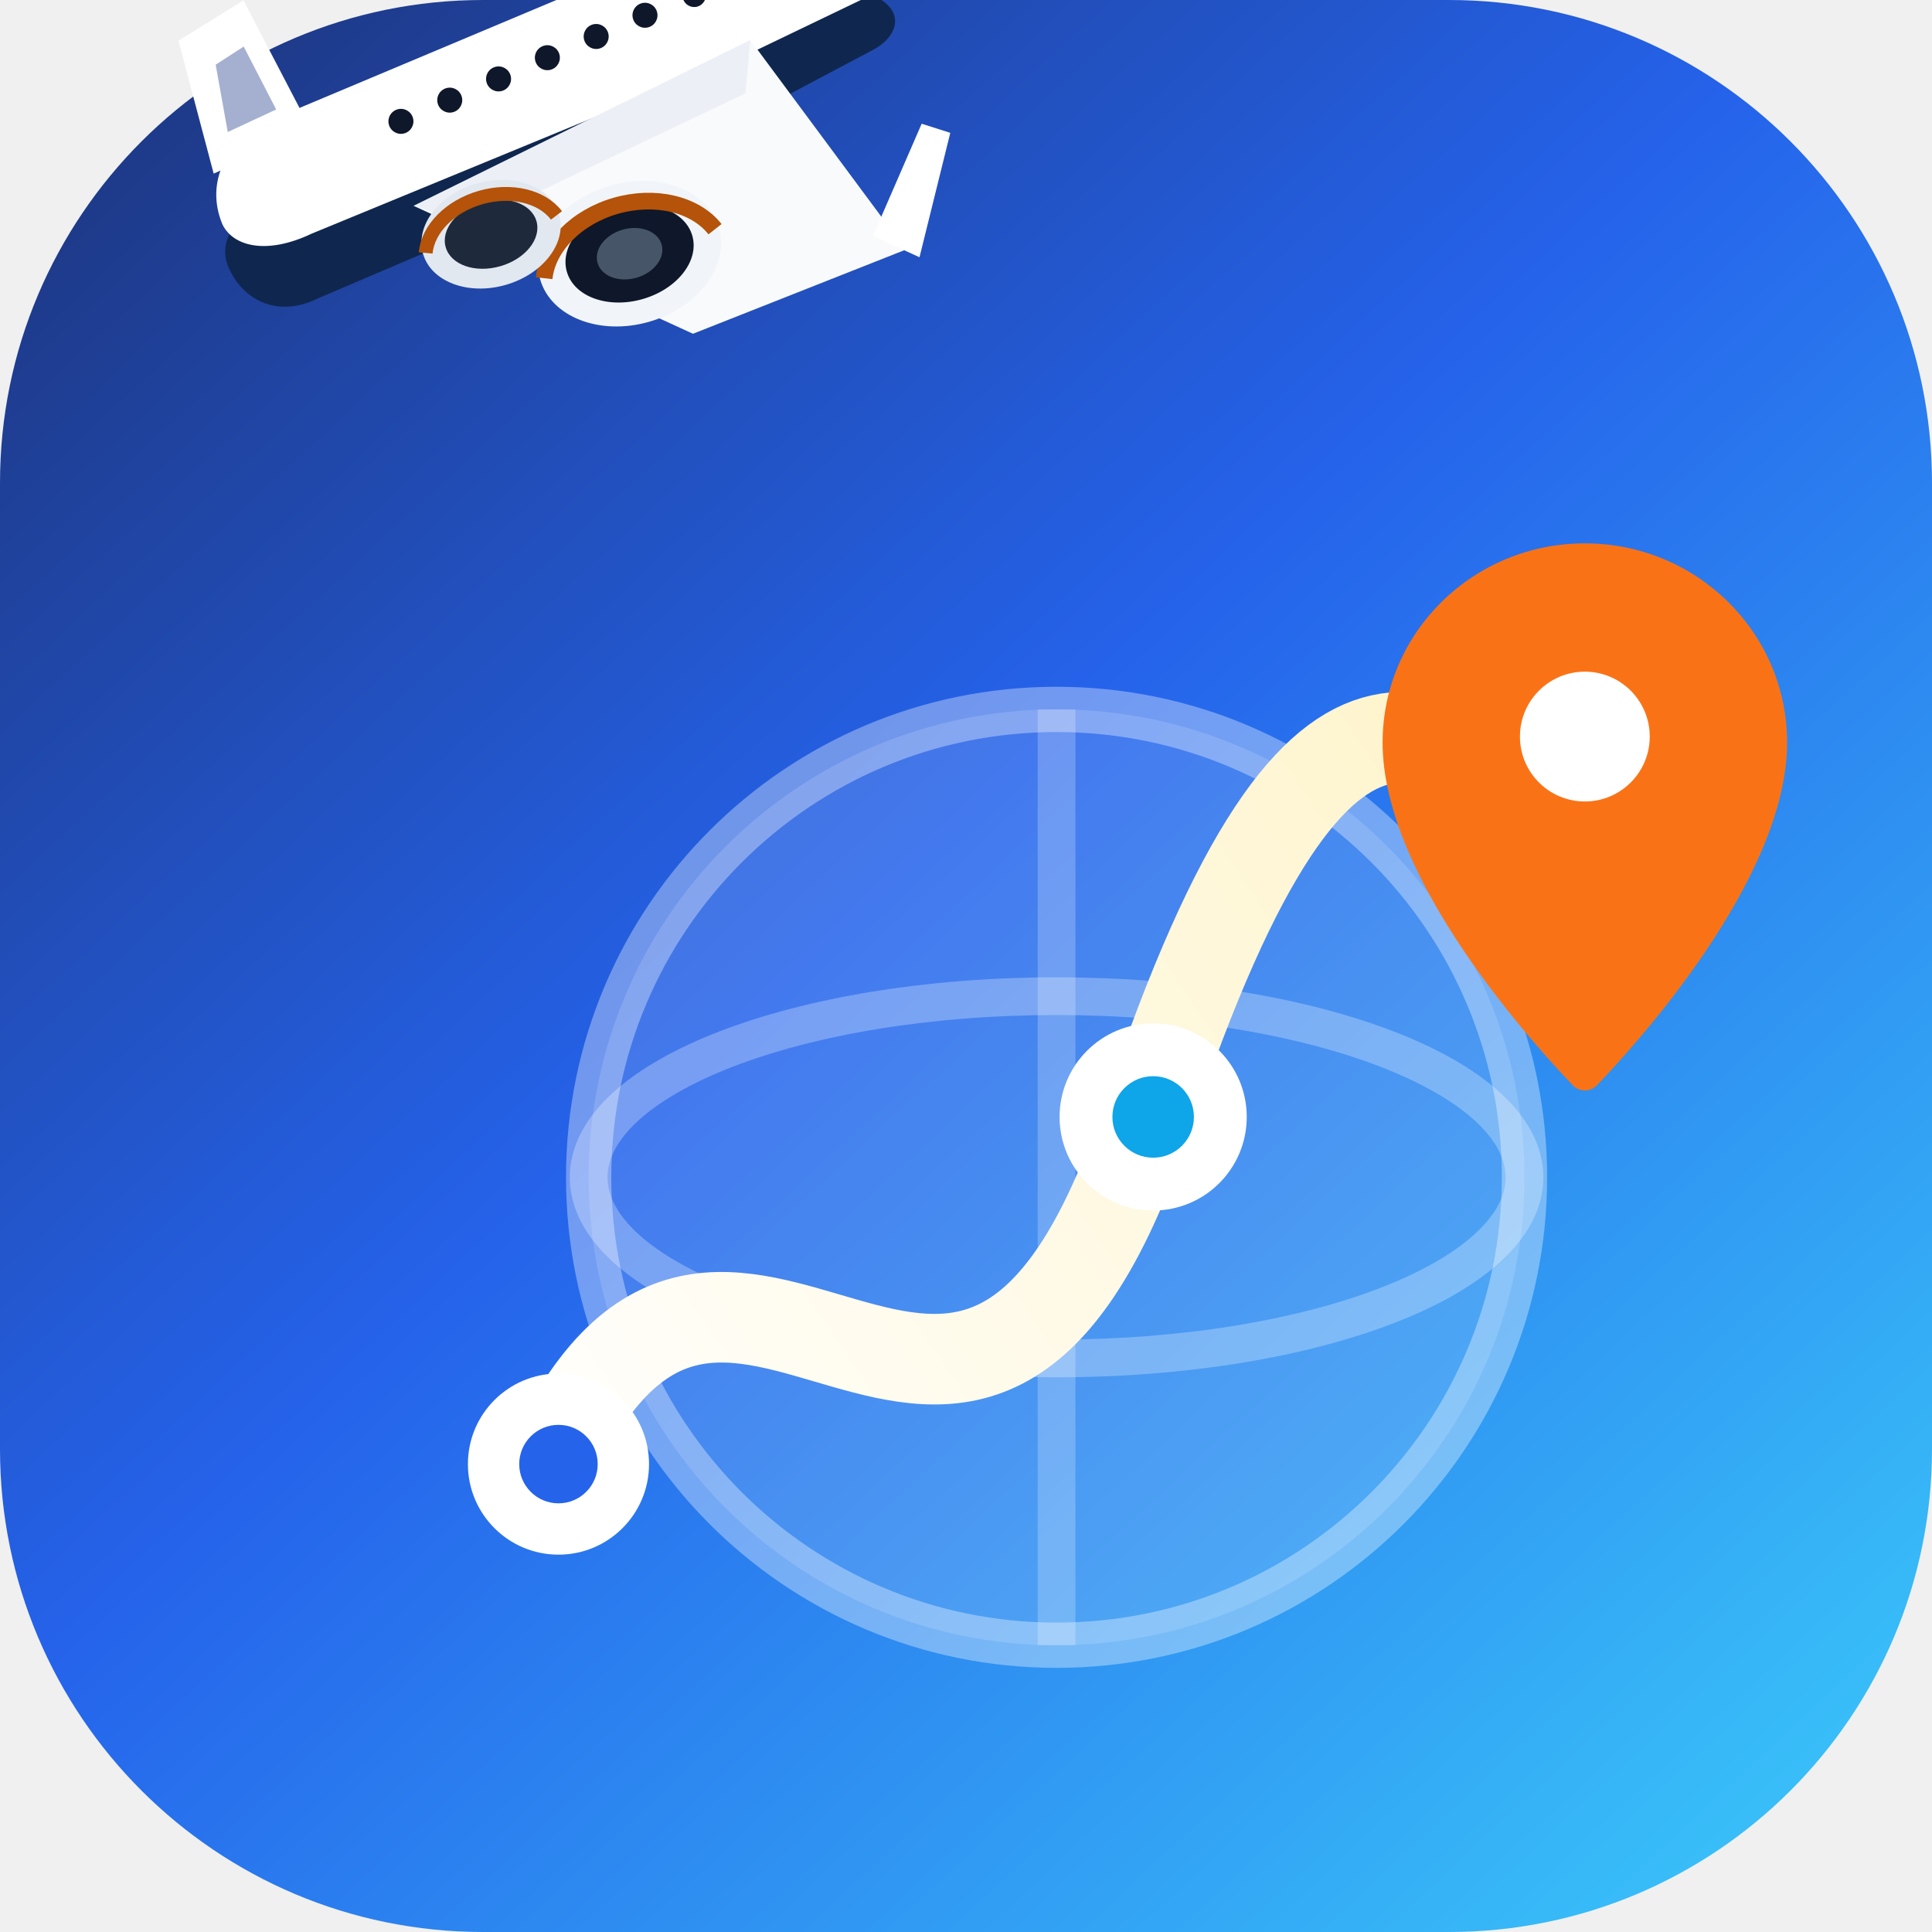
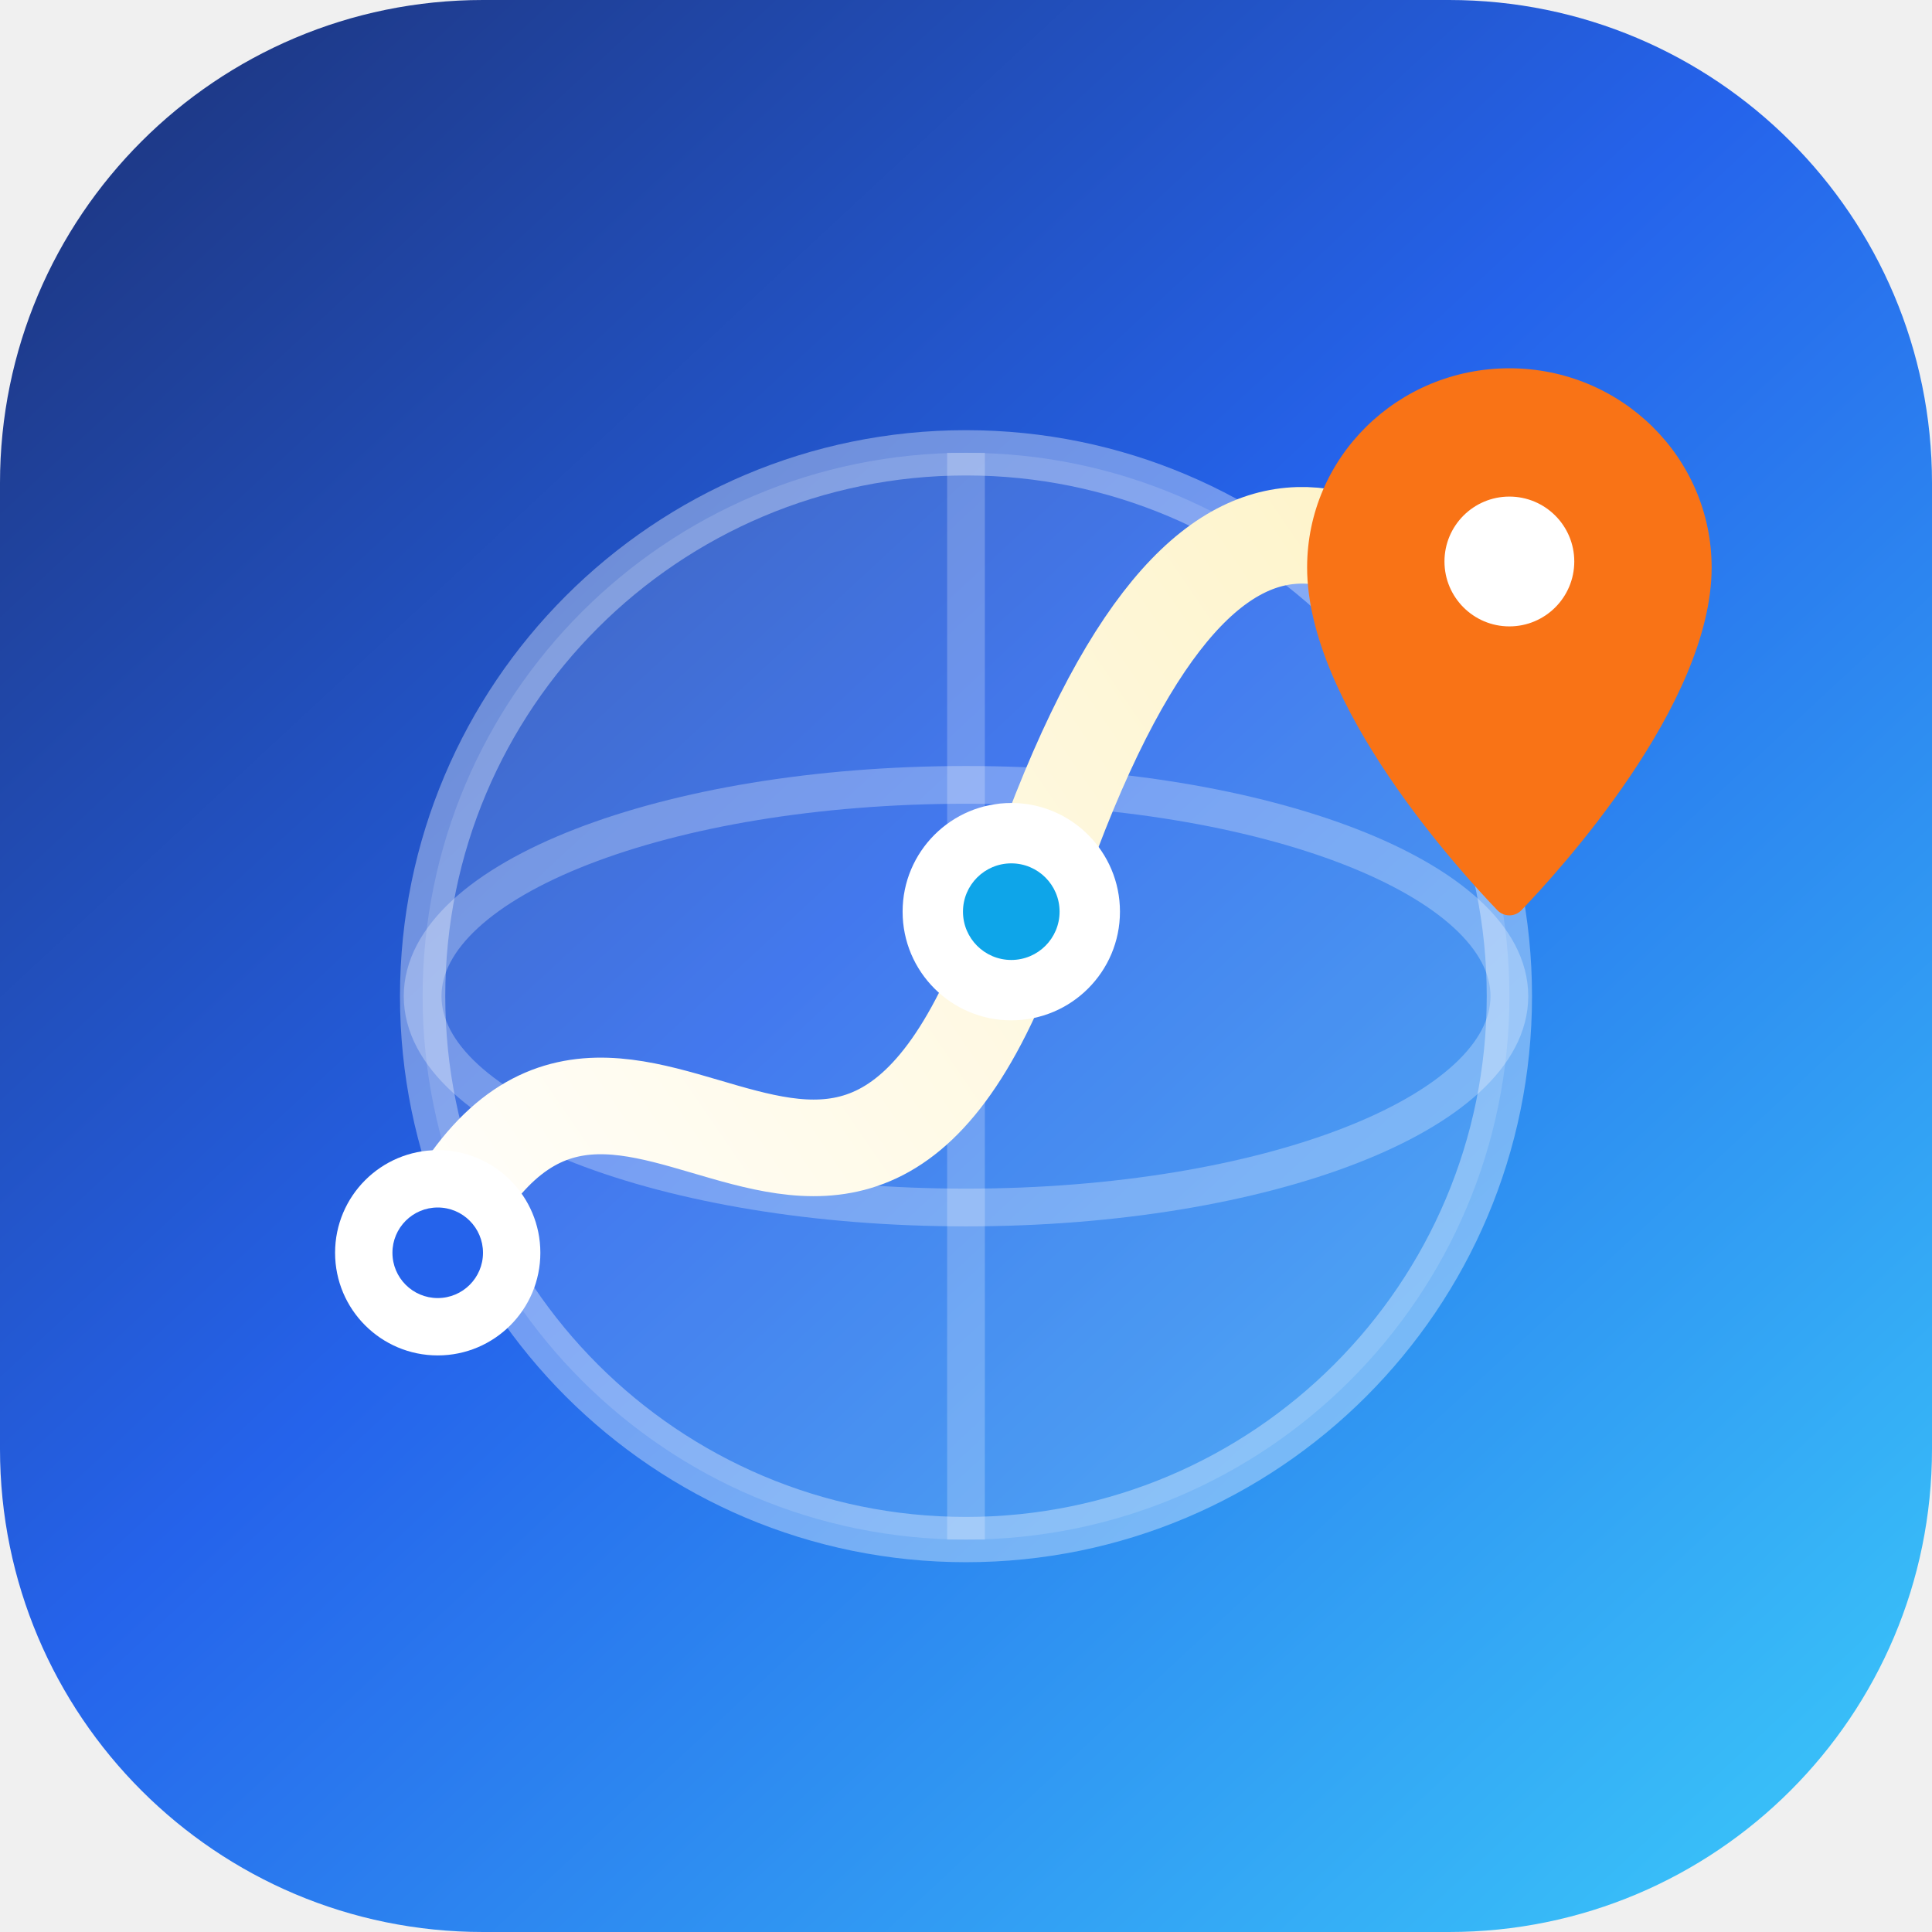
<svg xmlns="http://www.w3.org/2000/svg" width="64" height="64" viewBox="0 0 64 64" fill="none">
  <defs>
    <linearGradient id="giBg" x1="6" y1="4" x2="58" y2="60" gradientUnits="userSpaceOnUse">
      <stop stop-color="#1E3A8A" />
      <stop offset="0.45" stop-color="#2563EB" />
      <stop offset="1" stop-color="#38BDF8" />
    </linearGradient>
    <linearGradient id="giRoute" x1="12" y1="44" x2="50" y2="18" gradientUnits="userSpaceOnUse">
      <stop stop-color="#FFFFFF" />
      <stop offset="1" stop-color="#FEF3C7" />
    </linearGradient>
  </defs>
  <rect width="64" height="64" rx="16" fill="url(#giBg)" />
-   <circle cx="35" cy="39" r="15.5" fill="#FFFFFF" fill-opacity="0.14" />
-   <circle cx="35" cy="39" r="15.5" stroke="#FFFFFF" stroke-opacity="0.35" stroke-width="1.5" />
-   <ellipse cx="35" cy="39" rx="15.5" ry="6" stroke="#FFFFFF" stroke-opacity="0.28" stroke-width="1.25" fill="none" />
-   <path d="M35 23.5v31" stroke="#FFFFFF" stroke-opacity="0.22" stroke-width="1.25" />
-   <path d="M18 49 C24 35, 32 55, 38 37 S48 25, 52 27" stroke="url(#giRoute)" stroke-width="3" stroke-linecap="round" fill="none" />
-   <circle cx="18.5" cy="48.5" r="3" fill="#FFFFFF" />
-   <circle cx="18.5" cy="48.5" r="1.3" fill="#2563EB" />
-   <circle cx="38.2" cy="37" r="3.1" fill="#FFFFFF" />
-   <circle cx="38.2" cy="37" r="1.35" fill="#0EA5E9" />
-   <g transform="translate(2.5 1.8) scale(0.92) rotate(-16)">
-     <path fill="#94A3B8" d="M11 8.2 L22 4.8 L23.6 5.9 L15.4 10.6 Z" />
-     <path fill="#CBD5E1" d="M21.6 4.7 L23.2 2.9 L24.2 3.4 L23.0 5.5 Z" />
-     <path fill="#0F274F" d="       M3.2 9.0       C3.0 8.0 3.8 7.2 5.0 7.15       L24.0 5.0       C26.4 4.75 28.0 5.35 28.6 6.35       C28.95 6.95 28.55 7.55 27.7 7.75       L23.2 8.7       L6.0 10.85       C4.4 11.15 3.4 10.2 3.2 9.0Z" />
-     <path fill="#FFFFFF" d="       M3.4 7.35       C3.2 5.7 4.4 4.4 6.2 4.2       L23.0 2.2       C26.0 1.85 28.0 2.7 28.8 4.2       C29.2 4.95 28.8 5.7 27.8 5.9       L23.4 6.65       L6.4 8.55       C4.6 8.85 3.55 8.2 3.4 7.35Z" />
-     <path fill="#0F172A" d="M24.0 2.85 C25.5 2.65 26.8 3.05 27.35 3.9 C26.55 4.4 25.1 4.5 23.85 4.2 Z" />
-     <g fill="#0F172A">
-       <circle cx="10.6" cy="5.55" r="0.45" />
-       <circle cx="12.5" cy="5.3" r="0.45" />
-       <circle cx="14.4" cy="5.05" r="0.45" />
-       <circle cx="16.3" cy="4.8" r="0.45" />
-       <circle cx="18.2" cy="4.55" r="0.45" />
-       <circle cx="20.1" cy="4.3" r="0.45" />
-       <circle cx="22.0" cy="4.1" r="0.42" />
-     </g>
-     <path fill="#F8FAFC" d="M10.2 8.6 L23.5 6.2 L26.8 15.0 L18.6 15.8 Z" />
-     <path fill="#E2E8F0" d="M10.2 8.6 L23.5 6.2 L22.8 8.0 L12.0 9.8 Z" opacity="0.55" />
-     <path fill="#FFFFFF" d="M25.8 14.2 L28.6 10.8 L29.5 11.4 L27.2 15.4 Z" />
-     <ellipse cx="17.2" cy="12.4" rx="3.35" ry="2.55" fill="#F1F5F9" />
-     <ellipse cx="17.2" cy="12.4" rx="2.35" ry="1.7" fill="#0F172A" />
-     <ellipse cx="17.2" cy="12.4" rx="1.2" ry="0.9" fill="#475569" />
-     <path d="M14.0 12.4 A3.35 2.55 0 0 1 20.4 12.4" fill="none" stroke="#B45309" stroke-width="0.6" />
-     <ellipse cx="12.6" cy="10.35" rx="2.55" ry="1.9" fill="#E2E8F0" />
-     <ellipse cx="12.6" cy="10.35" rx="1.7" ry="1.2" fill="#1E293B" />
-     <path d="M10.15 10.35 A2.55 1.9 0 0 1 15.05 10.35" fill="none" stroke="#B45309" stroke-width="0.5" />
-     <path fill="#FFFFFF" d="M3.6 5.5 L7.4 4.95 L6.35-0.2 L3.7 0.55 Z" />
-     <path fill="#1E3A8A" d="M4.5 4.2 L6.4 3.9 L5.9 1.4 L4.75 1.75 Z" opacity="0.4" />
-   </g>
-   <path fill="#F97316" d="M52.5 18c-3.7 0-6.7 2.95-6.7 6.6 0 4.55 5.1 10.1 6.3 11.35a0.55 0.55 0 0 0 .8 0C54.1 34.7 59.2 29.15 59.2 24.6c0-3.65-3-6.6-6.7-6.6Z" />
-   <circle cx="52.5" cy="24.4" r="2.15" fill="#FFFFFF" />
+   <circle cx="32" cy="33" r="18" fill="#FFFFFF" fill-opacity="0.14" />
+   <circle cx="32" cy="33" r="18" stroke="#FFFFFF" stroke-opacity="0.35" stroke-width="1.5" />
+   <ellipse cx="32" cy="33" rx="18" ry="7" stroke="#FFFFFF" stroke-opacity="0.28" stroke-width="1.25" fill="none" />
+   <path d="M32 15v36" stroke="#FFFFFF" stroke-opacity="0.22" stroke-width="1.25" />
+   <path d="M14 42 C20 28, 28 48, 34 30 S46 18, 50 22" stroke="url(#giRoute)" stroke-width="3.2" stroke-linecap="round" stroke-linejoin="round" fill="none" />
+   <circle cx="14.5" cy="41.5" r="3.4" fill="#FFFFFF" />
+   <circle cx="14.5" cy="41.5" r="1.5" fill="#2563EB" />
+   <circle cx="33.5" cy="30.2" r="3.6" fill="#FFFFFF" />
+   <circle cx="33.5" cy="30.2" r="1.6" fill="#0EA5E9" />
+   <path fill="#F97316" d="M50 12.2c-3.7 0-6.7 2.95-6.7 6.6 0 4.55 5.1 10.1 6.3 11.35a0.55 0.55 0 0 0 .8 0C51.6 28.9 56.7 23.35 56.7 18.8c0-3.65-3-6.6-6.7-6.6Z" />
+   <circle cx="50" cy="18.6" r="2.15" fill="#FFFFFF" />
</svg>
